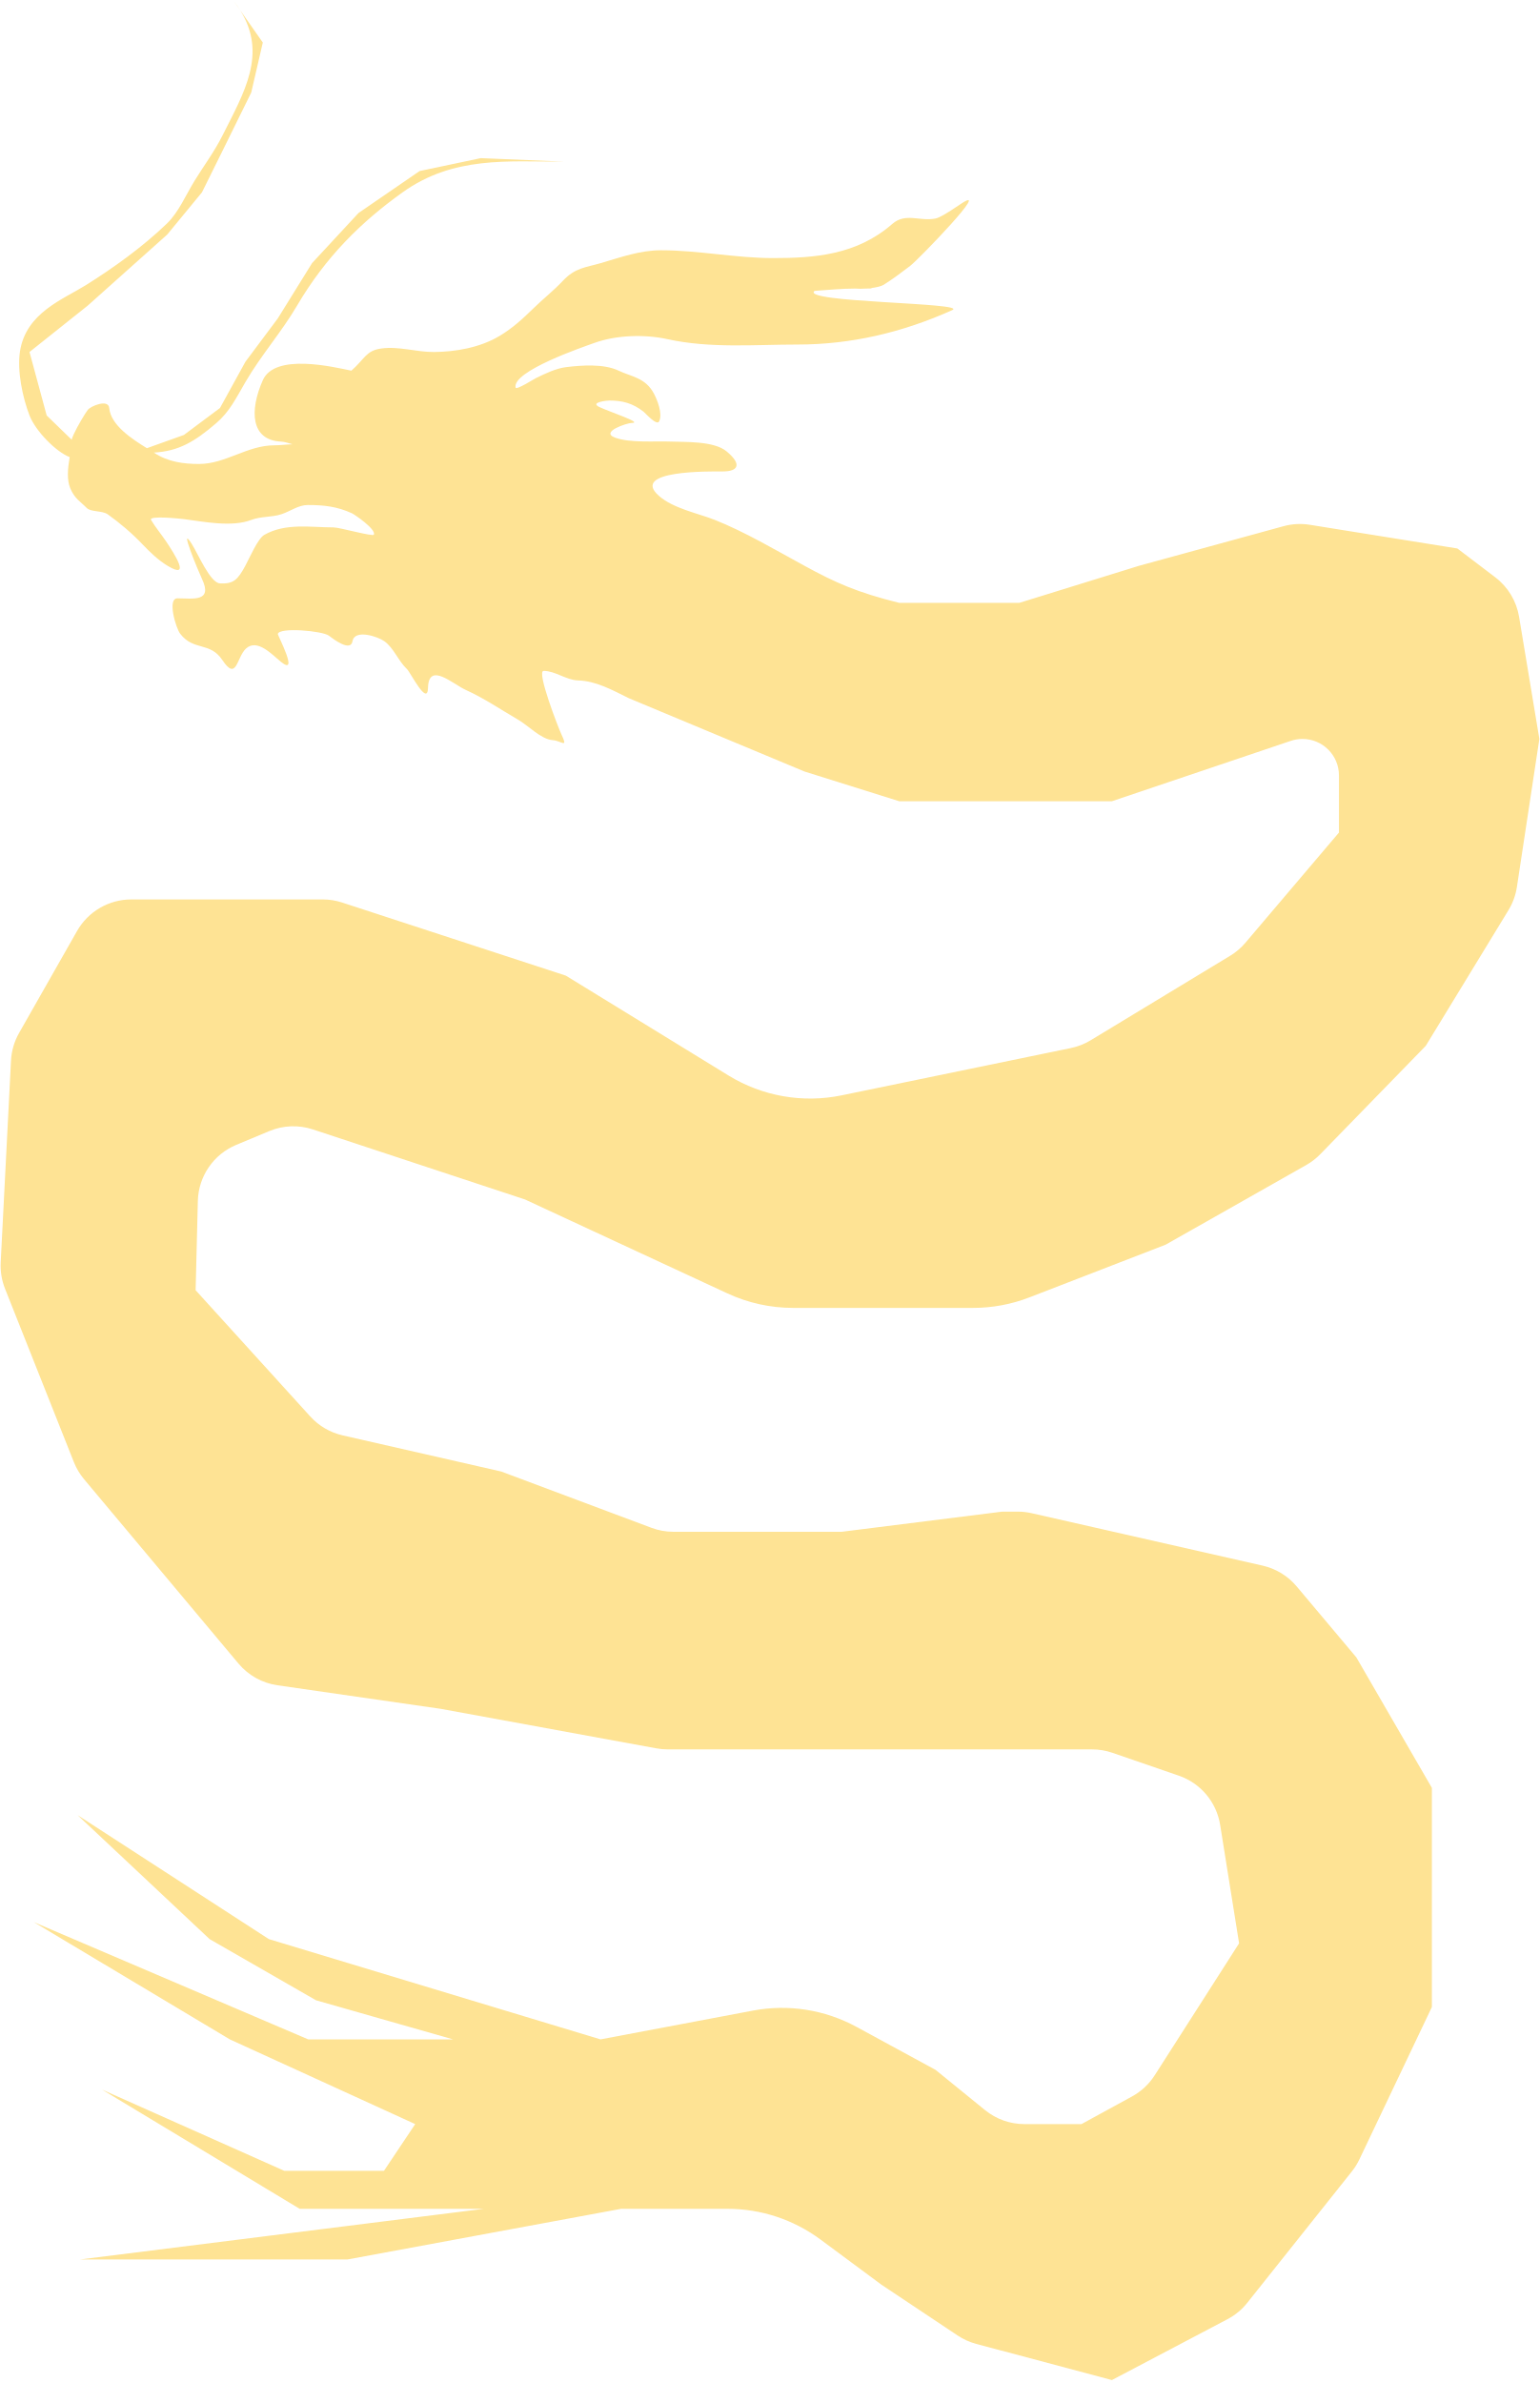
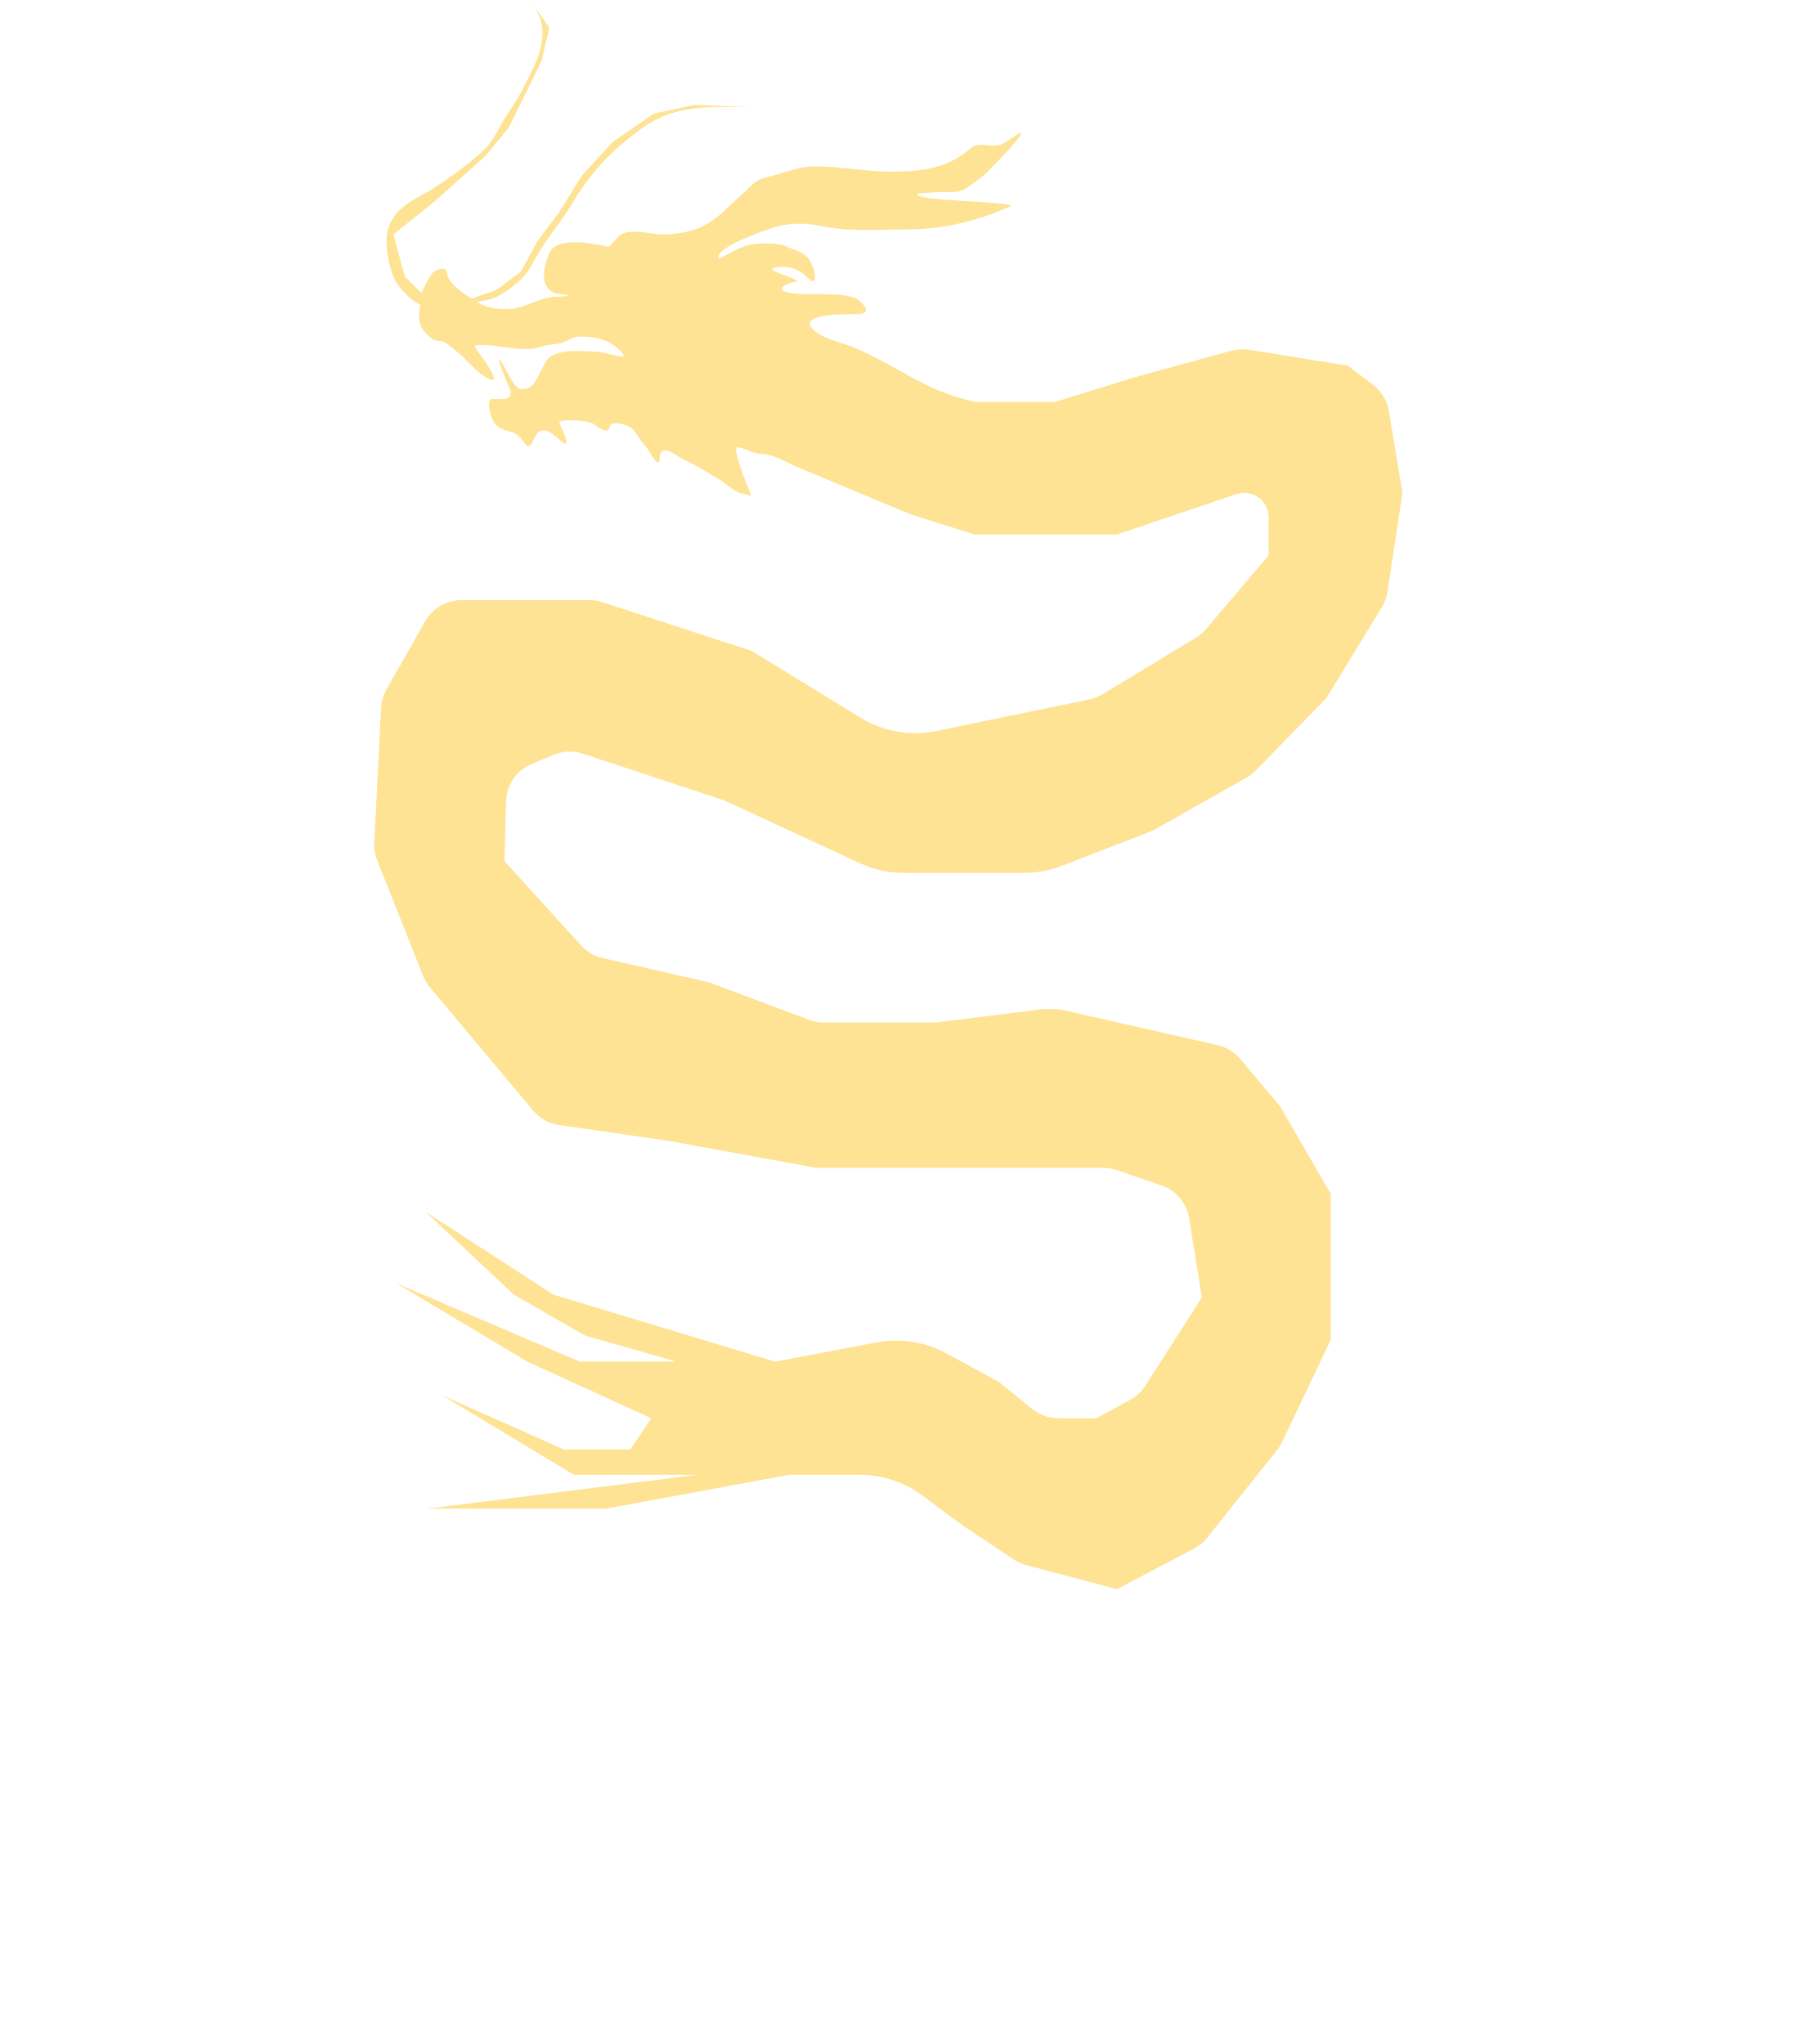
- <svg xmlns="http://www.w3.org/2000/svg" width="493" height="763" viewBox="0 0 493 763" fill="none">
-   <path d="M22.497 156.323C21.363 153.612 21.694 149.996 22.311 146.358C17.957 144.697 11.4 138.039 9.451 133.021C7.278 127.427 5.408 118.741 6.409 112.442C8.363 100.141 20.13 95.901 27.447 91.331C36.18 85.877 45.738 79.031 53.488 71.548C57.218 67.946 59.49 62.455 62.357 57.806C65.409 52.858 68.6 48.661 71.278 43.334C78.175 29.611 85.676 17.273 76.915 3.274L74.887 0.382C75.642 1.355 76.316 2.318 76.915 3.274L84.169 13.62L80.456 29.644L71.278 48.266L64.677 61.59L53.539 75.117L28.118 97.837L9.451 112.705L14.949 133.021L22.961 140.789C23.027 140.408 23.269 139.784 23.618 139.029C24.804 136.463 27.219 132.386 28.118 131.229C29.074 129.998 34.706 127.676 34.976 130.632C35.488 136.236 42.489 140.681 47.042 143.505L58.902 139.262L70.453 130.632L78.6 115.826L88.965 101.953L99.948 84.238L114.832 68.188L134.391 54.763L153.988 50.635L180.699 51.765C162.644 51.765 145.255 49.912 128.927 61.59C115.651 71.086 104.324 82.234 95.152 97.837C90.085 106.457 83.65 113.664 78.6 122.333C75.577 127.522 73.525 131.823 69.267 135.478C62.194 141.548 57.125 144.464 49.271 144.91C49.302 144.93 49.332 144.951 49.362 144.971C53.779 147.919 58.827 148.556 63.749 148.556C72.265 148.556 79.165 142.581 87.882 142.581C89.616 142.581 91.649 142.309 93.663 142.246C92.431 141.915 91.227 141.447 89.944 141.386C80.285 140.926 79.864 131.434 84.169 121.736C88.051 112.99 106.711 117.484 112.53 118.682C116.798 114.969 117.164 112.281 122.048 111.591C127.746 110.788 133.334 112.758 139.024 112.705C145.878 112.641 153.698 111.331 160 107.555C164.17 105.056 167.312 102.164 170.921 98.645C173.993 95.651 177.336 93.032 180.301 89.876C184.234 85.688 187.57 85.662 192.438 84.238C198.938 82.336 204.971 80.131 211.685 80.131C223.746 80.131 235.523 82.637 247.582 82.637C260.797 82.637 274.388 81.657 285.751 71.71C290.027 67.966 294.562 70.996 299.621 69.962C300.866 69.707 303.089 68.434 307.411 65.49C318.547 57.905 294.031 83.237 291.482 85.143C288.405 87.442 286.188 89.188 283.03 91.169C283.078 91.181 283.065 91.192 282.983 91.198C282.219 91.677 280.57 92.05 278.775 92.263C279.537 92.353 279.956 92.381 277.439 92.39C276.168 92.481 274.914 92.489 273.928 92.393C269.521 92.393 265.204 92.837 260.895 93.129C255.966 96.936 310.358 96.875 304.97 99.297C288.908 106.519 272.4 110.317 255.468 110.317C241.597 110.317 227.457 111.604 213.752 108.591C206.57 107.013 197.444 107.245 190.393 109.786C186.83 111.071 163.92 118.847 165.126 124.126C165.318 124.966 170.977 121.391 171.623 121.072C174.575 119.617 178.104 117.941 181.266 117.554C186.191 116.95 193.368 116.402 198.128 118.682C202.189 120.628 206.775 120.91 209.472 126.117C210.512 128.126 212.252 132.407 211.122 134.88C210.377 136.511 206.725 132.3 206.12 131.827C202.566 129.042 199.238 128.242 195.137 128.242C194.619 128.242 188.596 128.769 192.043 130.366C195.503 131.97 206.033 135.411 202.356 135.411C200.879 135.411 192.016 138.294 196.993 140.125C201.829 141.904 209.788 141.18 214.835 141.386C219.455 141.575 228.628 141.156 232.676 144.506C237.841 148.781 236.267 150.946 231.542 150.946C227.429 150.946 201.76 150.506 210.967 158.713C215.592 162.834 223.59 164.342 228.964 166.48C238.573 170.304 248.255 176.043 257.634 181.151C267.652 186.608 274.382 189.649 287.994 193.034H326.42L364.813 181.151L411.036 168.488C413.789 167.733 416.672 167.577 419.49 168.03L466.736 175.614L478.875 184.841C482.938 187.929 485.666 192.453 486.502 197.486L492.998 236.598L485.804 284.007C485.406 286.632 484.488 289.152 483.106 291.419L456.611 334.867L422.828 369.566C421.508 370.922 420.002 372.084 418.355 373.016L373.326 398.52L329.687 415.401C323.933 417.626 317.818 418.768 311.649 418.768H254.002C246.734 418.768 239.553 417.184 232.96 414.125L168.154 384.061L100.212 361.625C95.642 360.116 90.682 360.305 86.241 362.158L75.656 366.573C68.373 369.611 63.557 376.647 63.362 384.535L62.652 413.106L99.366 453.529C102.119 456.56 105.735 458.673 109.727 459.582L160.523 471.158L208.643 489.184C210.887 490.024 213.263 490.455 215.659 490.455H269.531L320.982 484H325.945C327.434 484 328.919 484.166 330.371 484.496L404.375 501.292C408.627 502.257 412.447 504.585 415.253 507.921L434.376 530.653L458.577 572.453V642.617L435.361 691.404C434.706 692.78 433.896 694.077 432.947 695.27L399.448 737.333C397.724 739.497 395.569 741.281 393.12 742.57L356.101 762.06L312.632 750.476C310.517 749.912 308.509 749.005 306.688 747.791L282.306 731.537L262.765 717.057C254.152 710.675 243.716 707.23 232.997 707.23H198.937L111.256 723.454H25.574L154.958 707.23H95.975L32.668 669.053L91.064 695.071H122.965L132.975 680.104L73.6 652.978L10.838 615.441L98.704 652.978H145.093L101.211 640.459L67.127 620.874L24.855 581.182L86.103 620.874L192.321 652.978L241.133 643.763C252.454 641.626 264.166 643.464 274.288 648.966L299.621 662.737L315.47 675.622C319.036 678.521 323.491 680.104 328.087 680.104H346.35L362.555 671.246C365.505 669.633 368 667.304 369.811 664.472L396.834 622.22L390.767 584.296C389.601 577.006 384.513 570.951 377.533 568.546L356.265 561.219C354.169 560.497 351.968 560.128 349.751 560.128H320.982H266.509H213.853C212.644 560.128 211.438 560.019 210.249 559.801L141.211 547.151L88.848 539.598C83.976 538.895 79.534 536.42 76.373 532.647L26.924 473.627C25.553 471.992 24.454 470.147 23.666 468.164L1.609 412.624C0.549 409.955 0.077 407.089 0.223 404.222L3.523 339.608C3.682 336.491 4.568 333.454 6.111 330.742L24.673 298.098C28.228 291.846 34.867 287.984 42.059 287.984H103.35C105.459 287.984 107.556 288.318 109.561 288.973L181.225 312.388L233.301 344.353C244.139 351.006 257.105 353.279 269.56 350.71L342.976 335.564C345.209 335.103 347.346 334.264 349.296 333.083L393.97 306.023C395.812 304.908 397.461 303.503 398.854 301.862L428.818 266.572V248.284C428.818 241.83 423.586 236.598 417.132 236.598C415.861 236.598 414.599 236.806 413.395 237.212L356.101 256.545H287.994L257.634 247.021L201.428 223.572C196.076 220.936 190.898 218.028 185.133 217.863C181.305 217.753 177.849 214.809 174.098 214.809C171.733 214.809 178.805 233.015 179.771 235.057C182.054 239.886 179.843 237.186 176.986 236.982C173.287 236.717 169.194 232.318 165.899 230.41C160.294 227.162 155.014 223.54 149.192 220.916C144.987 219.021 137.275 211.75 137.075 220.253C136.932 226.318 131.422 215.267 130.371 214.278C127.567 211.64 126.14 207.517 123.1 205.316C121.051 203.831 113.581 201.318 112.891 205.316C112.284 208.831 106.805 204.664 105.311 203.523C103.321 202.006 89.465 200.738 88.965 202.992C88.888 203.336 95.984 216.784 89.944 211.888C87.185 209.652 82.418 204.367 78.806 207.639C75.73 210.426 75.87 218.333 71.226 211.357C67.238 205.367 62.084 208.549 57.716 202.926C56.342 201.156 53.46 191.574 56.839 191.574C61.715 191.574 68.247 192.902 64.677 185.334C63.497 182.831 57.051 167.293 61.429 174.181C63.463 177.382 67.319 186.639 70.453 186.794C74.767 187.008 76.129 185.679 78.6 181.085C79.942 178.588 82.583 172.433 84.633 171.26C91.442 167.364 99.55 168.87 106.909 168.87C108.676 168.87 119.477 171.892 119.749 171.193C120.443 169.405 113.493 164.704 112.736 164.356C107.911 162.137 103.623 161.7 98.555 161.7C95.577 161.7 93.036 163.675 90.202 164.621C86.975 165.698 83.691 165.246 80.456 166.48C74.229 168.856 65.362 167.057 58.902 166.214C58.035 166.101 47.481 164.961 48.383 166.48C49.785 168.841 51.608 170.983 53.127 173.251C55.874 177.354 61.401 185.879 53.539 181.085C50.692 179.348 48.02 176.798 45.598 174.247C42.215 170.683 38.307 167.402 34.512 164.688C32.752 163.429 29.092 164.005 27.757 162.63C25.779 160.593 23.909 159.698 22.497 156.323Z" fill="#FEE394" />
+ <svg xmlns="http://www.w3.org/2000/svg" id="Layer_1" width="863.96" height="979.64" viewBox="0 0 863.96 979.64">
+   <defs>
+     <style>.cls-1{fill:#fee394;stroke-width:0px;}</style>
+   </defs>
+   <path class="cls-1" d="m201.59,155.94c-1.13-2.71-.8-6.33-.19-9.96-4.35-1.66-10.91-8.32-12.86-13.34-2.17-5.59-4.04-14.28-3.04-20.58,1.95-12.3,13.72-16.54,21.04-21.11,8.73-5.45,18.29-12.3,26.04-19.78,3.73-3.6,6-9.09,8.87-13.74,3.05-4.95,6.24-9.14,8.92-14.47,6.9-13.72,14.4-26.06,5.64-40.06l-2.03-2.89c.76.97,1.43,1.94,2.03,2.89l7.25,10.35-3.71,16.02-9.18,18.62-6.6,13.32-11.14,13.53-25.42,22.72-18.67,14.87,5.5,20.32,8.01,7.77c.07-.38.31-1.01.66-1.76,1.19-2.57,3.6-6.64,4.5-7.8.96-1.23,6.59-3.55,6.86-.6.51,5.6,7.51,10.05,12.07,12.87l11.86-4.24,11.55-8.63,8.15-14.81,10.36-13.87,10.98-17.72,14.88-16.05,19.56-13.43,19.6-4.13,26.71,1.13c-18.06,0-35.44-1.85-51.77,9.83-13.28,9.5-24.6,20.64-33.77,36.25-5.07,8.62-11.5,15.83-16.55,24.5-3.02,5.19-5.07,9.49-9.33,13.14-7.07,6.07-12.14,8.99-20,9.43.03.02.06.04.09.06,4.42,2.95,9.46,3.59,14.39,3.59,8.52,0,15.42-5.98,24.13-5.98,1.73,0,3.77-.27,5.78-.33-1.23-.33-2.44-.8-3.72-.86-9.66-.46-10.08-9.95-5.78-19.65,3.88-8.75,22.54-4.25,28.36-3.05,4.27-3.71,4.63-6.4,9.52-7.09,5.7-.8,11.29,1.17,16.98,1.11,6.85-.06,14.67-1.37,20.98-5.15,4.17-2.5,7.31-5.39,10.92-8.91,3.07-2.99,6.41-5.61,9.38-8.77,3.93-4.19,7.27-4.21,12.14-5.64,6.5-1.9,12.53-4.11,19.25-4.11,12.06,0,23.84,2.51,35.9,2.51,13.21,0,26.81-.98,38.17-10.93,4.28-3.74,8.81-.71,13.87-1.75,1.24-.25,3.47-1.53,7.79-4.47,11.14-7.58-13.38,17.75-15.93,19.65-3.08,2.3-5.29,4.05-8.45,6.03.05.01.04.02-.05.03-.76.48-2.41.85-4.21,1.06.76.09,1.18.12-1.34.13-1.27.09-2.52.1-3.51,0-4.41,0-8.72.44-13.03.74-4.93,3.81,49.46,3.75,44.08,6.17-16.06,7.22-32.57,11.02-49.5,11.02-13.87,0-28.01,1.29-41.72-1.73-7.18-1.58-16.31-1.35-23.36,1.19-3.56,1.28-26.47,9.06-25.27,14.34.19.84,5.85-2.74,6.5-3.05,2.95-1.46,6.48-3.13,9.64-3.52,4.92-.6,12.1-1.15,16.86,1.13,4.06,1.95,8.65,2.23,11.34,7.43,1.04,2.01,2.78,6.29,1.65,8.76-.74,1.63-4.4-2.58-5-3.05-3.55-2.78-6.88-3.58-10.98-3.58-.52,0-6.54.53-3.09,2.12,3.46,1.6,13.99,5.04,10.31,5.04-1.48,0-10.34,2.88-5.36,4.71,4.84,1.78,12.79,1.05,17.84,1.26,4.62.19,13.79-.23,17.84,3.12,5.17,4.28,3.59,6.44-1.13,6.44-4.11,0-29.78-.44-20.58,7.77,4.62,4.12,12.62,5.63,18,7.77,9.61,3.82,19.29,9.56,28.67,14.67,10.02,5.46,16.75,8.5,30.36,11.88h38.43l38.39-11.88,46.22-12.66c2.75-.76,5.64-.91,8.45-.46l47.25,7.58,12.14,9.23c4.06,3.09,6.79,7.61,7.63,12.64l6.5,39.11-7.19,47.41c-.4,2.62-1.32,5.15-2.7,7.41l-26.49,43.45-33.78,34.7c-1.32,1.36-2.83,2.52-4.47,3.45l-45.03,25.5-43.64,16.88c-5.75,2.23-11.87,3.37-18.04,3.37h-57.65c-7.27,0-14.45-1.58-21.04-4.64l-64.81-30.06-67.94-22.44c-4.57-1.51-9.53-1.32-13.97.53l-10.59,4.42c-7.28,3.04-12.1,10.07-12.29,17.96l-.71,28.57,36.71,40.42c2.75,3.03,6.37,5.14,10.36,6.05l50.8,11.58,48.12,18.03c2.24.84,4.62,1.27,7.02,1.27h53.87l51.45-6.45h4.96c1.49,0,2.97.17,4.43.5l74,16.8c4.25.96,8.07,3.29,10.88,6.63l19.12,22.73,24.2,41.8v70.16l-23.22,48.79c-.65,1.38-1.46,2.67-2.41,3.87l-33.5,42.06c-1.72,2.16-3.88,3.95-6.33,5.24l-37.02,19.49-43.47-11.58c-2.11-.56-4.12-1.47-5.94-2.68l-24.38-16.25-19.54-14.48c-8.61-6.38-19.05-9.83-29.77-9.83h-34.06l-87.68,16.22h-85.68l129.38-16.22h-58.98l-63.31-38.18,58.4,26.02h31.9l10.01-14.97-59.38-27.13-62.76-37.54,87.87,37.54h46.39l-43.88-12.52-34.08-19.58-42.27-39.69,61.25,39.69,106.22,32.1,48.81-9.22c11.32-2.14,23.03-.3,33.15,5.2l25.33,13.77,15.85,12.89c3.57,2.9,8.02,4.48,12.62,4.48h18.26l16.2-8.86c2.95-1.61,5.45-3.94,7.26-6.77l27.02-42.25-6.07-37.92c-1.17-7.29-6.25-13.35-13.23-15.75l-21.27-7.33c-2.1-.72-4.3-1.09-6.51-1.09h-135.9c-1.21,0-2.41-.11-3.6-.33l-69.04-12.65-52.36-7.55c-4.87-.7-9.31-3.18-12.47-6.95l-49.45-59.02c-1.37-1.64-2.47-3.48-3.26-5.46l-22.06-55.54c-1.06-2.67-1.53-5.54-1.39-8.4l3.3-64.61c.16-3.12,1.05-6.15,2.59-8.87l18.56-32.64c3.56-6.25,10.19-10.11,17.39-10.11h61.29c2.11,0,4.21.33,6.21.99l71.66,23.42,52.08,31.96c10.84,6.65,23.8,8.93,36.26,6.36l73.42-15.15c2.23-.46,4.37-1.3,6.32-2.48l44.67-27.06c1.84-1.12,3.49-2.52,4.88-4.16l29.96-35.29v-18.29c0-6.45-5.23-11.69-11.69-11.69-1.27,0-2.53.21-3.74.61l-57.29,19.33h-68.11l-30.36-9.52-56.21-23.45c-5.35-2.64-10.53-5.54-16.29-5.71-3.83-.11-7.28-3.05-11.03-3.05-2.37,0,4.71,18.21,5.67,20.25,2.28,4.83.07,2.13-2.79,1.92-3.7-.26-7.79-4.66-11.09-6.57-5.6-3.25-10.88-6.87-16.71-9.49-4.21-1.9-11.92-9.17-12.12-.66-.14,6.06-5.65-4.99-6.7-5.98-2.8-2.64-4.23-6.76-7.27-8.96-2.05-1.49-9.52-4-10.21,0-.61,3.51-6.09-.65-7.58-1.79-1.99-1.52-15.85-2.78-16.35-.53-.08.34,7.02,13.79.98,8.9-2.76-2.24-7.53-7.52-11.14-4.25-3.08,2.79-2.94,10.69-7.58,3.72-3.99-5.99-9.14-2.81-13.51-8.43-1.37-1.77-4.26-11.35-.88-11.35,4.88,0,11.41,1.33,7.84-6.24-1.18-2.5-7.63-18.04-3.25-11.15,2.03,3.2,5.89,12.46,9.02,12.61,4.31.21,5.68-1.12,8.15-5.71,1.34-2.5,3.98-8.65,6.03-9.83,6.81-3.9,14.92-2.39,22.28-2.39,1.77,0,12.57,3.02,12.84,2.32.69-1.79-6.26-6.49-7.01-6.84-4.82-2.22-9.11-2.66-14.18-2.66-2.98,0-5.52,1.98-8.35,2.92-3.23,1.08-6.51.62-9.75,1.86-6.23,2.38-15.09.58-21.55-.27-.87-.11-11.42-1.25-10.52.27,1.4,2.36,3.22,4.5,4.74,6.77,2.75,4.1,8.27,12.63.41,7.83-2.85-1.74-5.52-4.29-7.94-6.84-3.38-3.56-7.29-6.85-11.09-9.56-1.76-1.26-5.42-.68-6.75-2.06-1.98-2.04-3.85-2.93-5.26-6.31Z" />
</svg>
